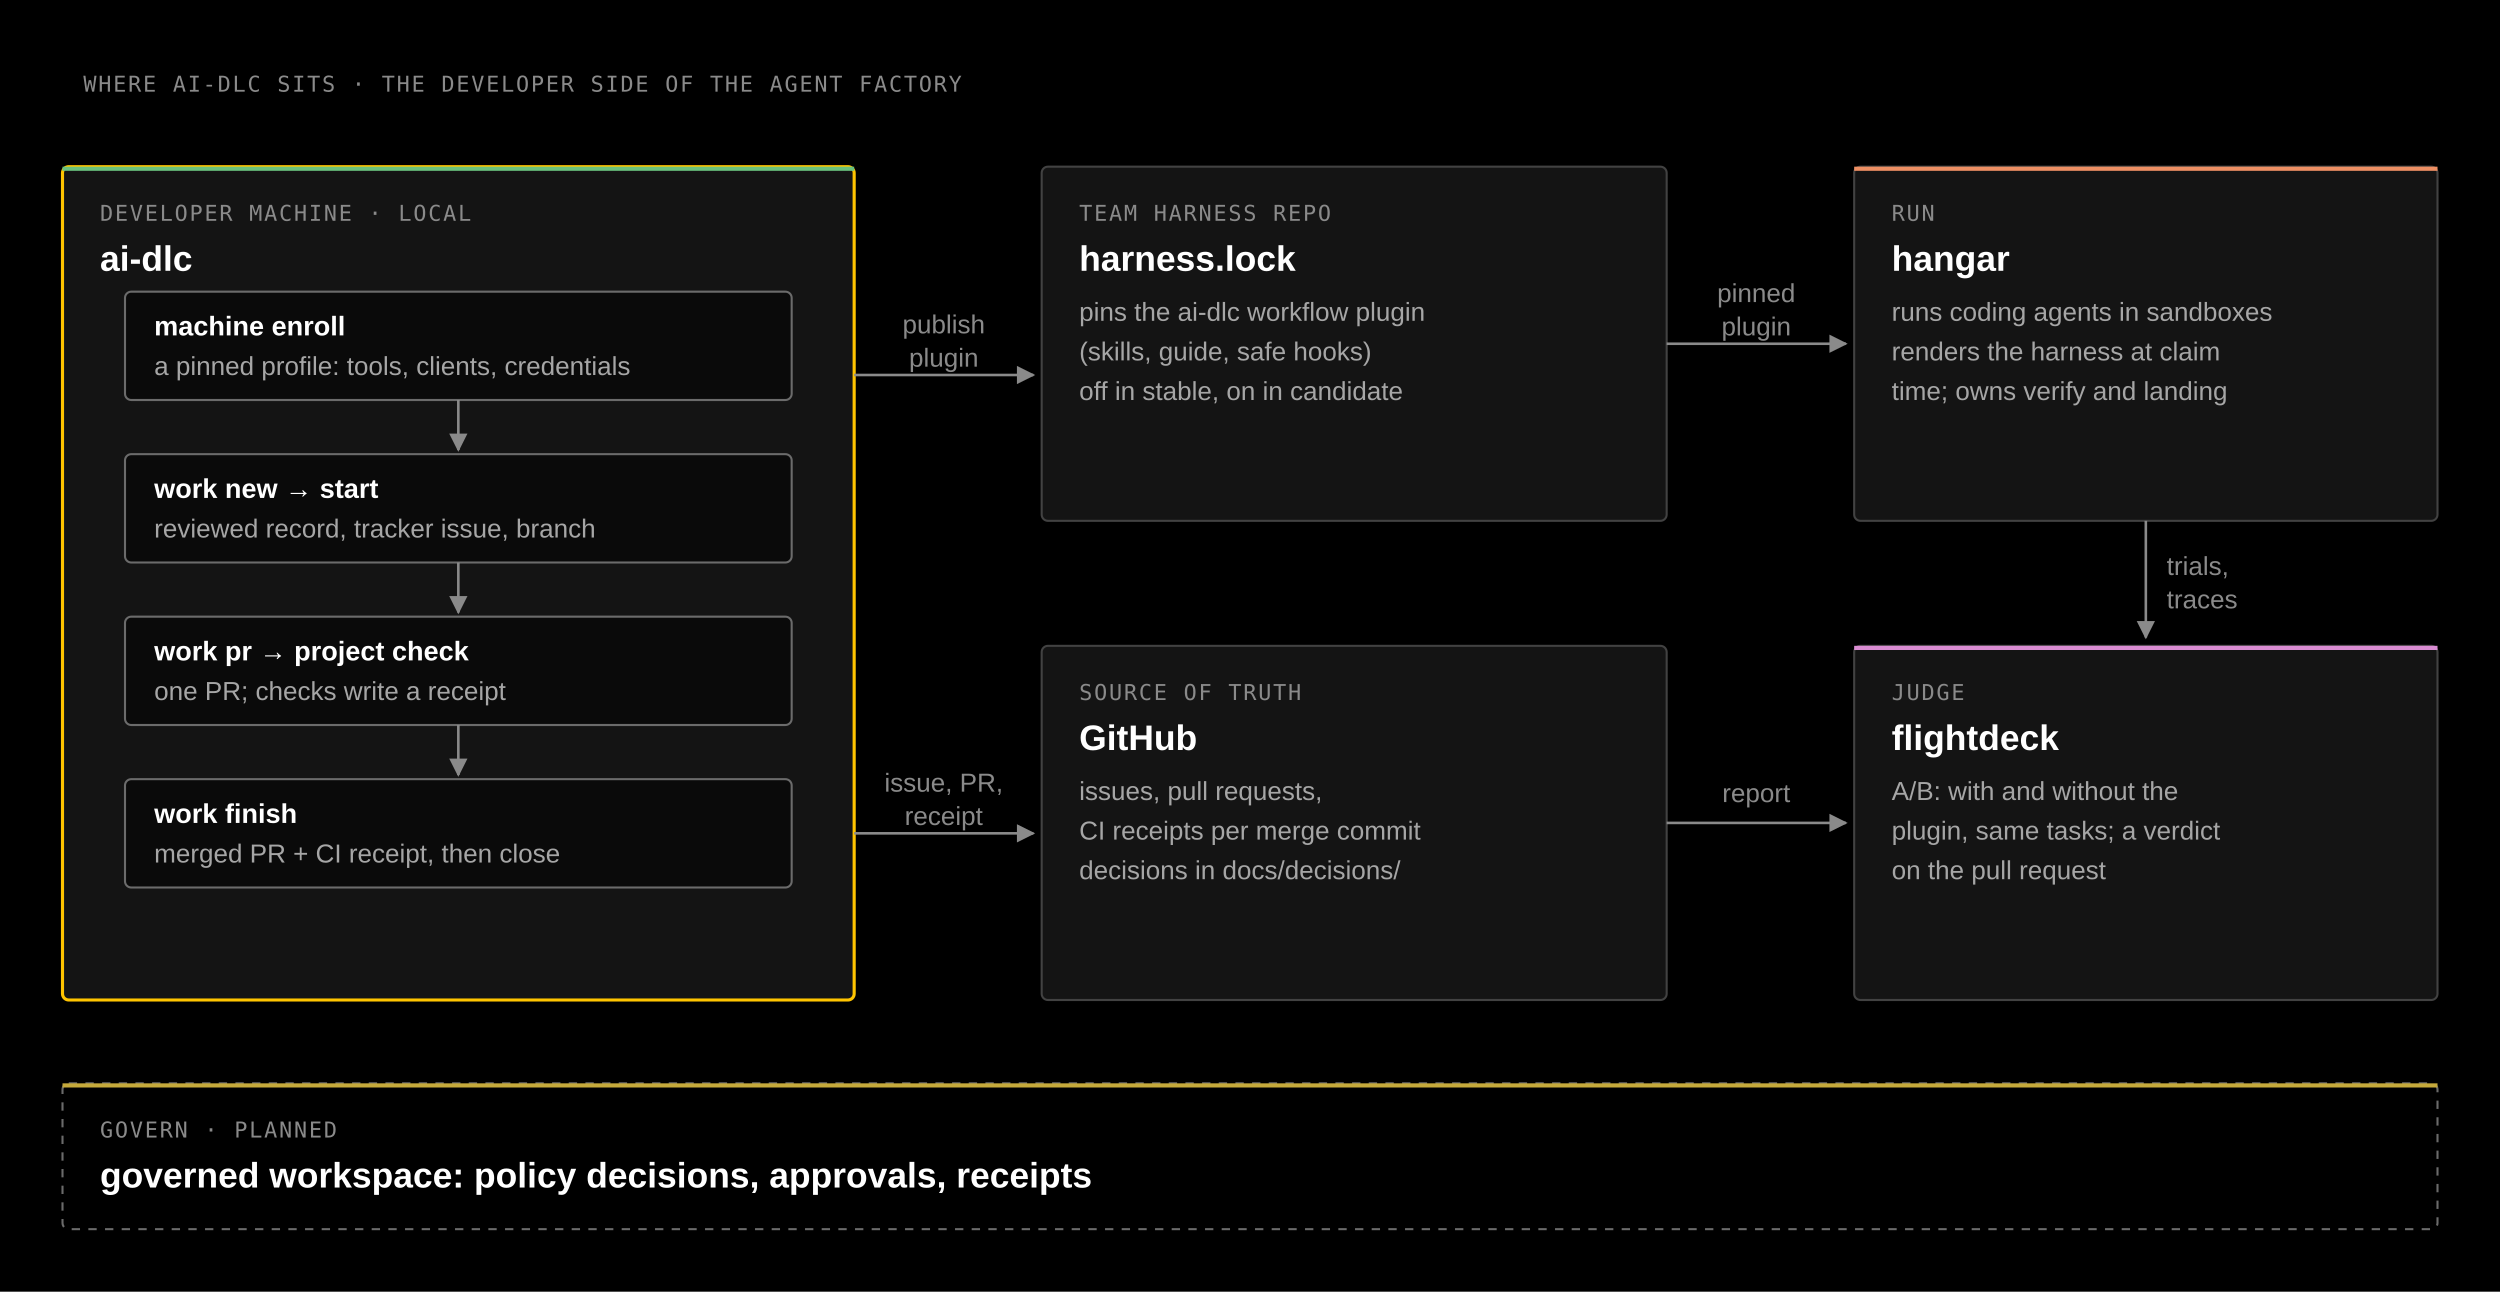
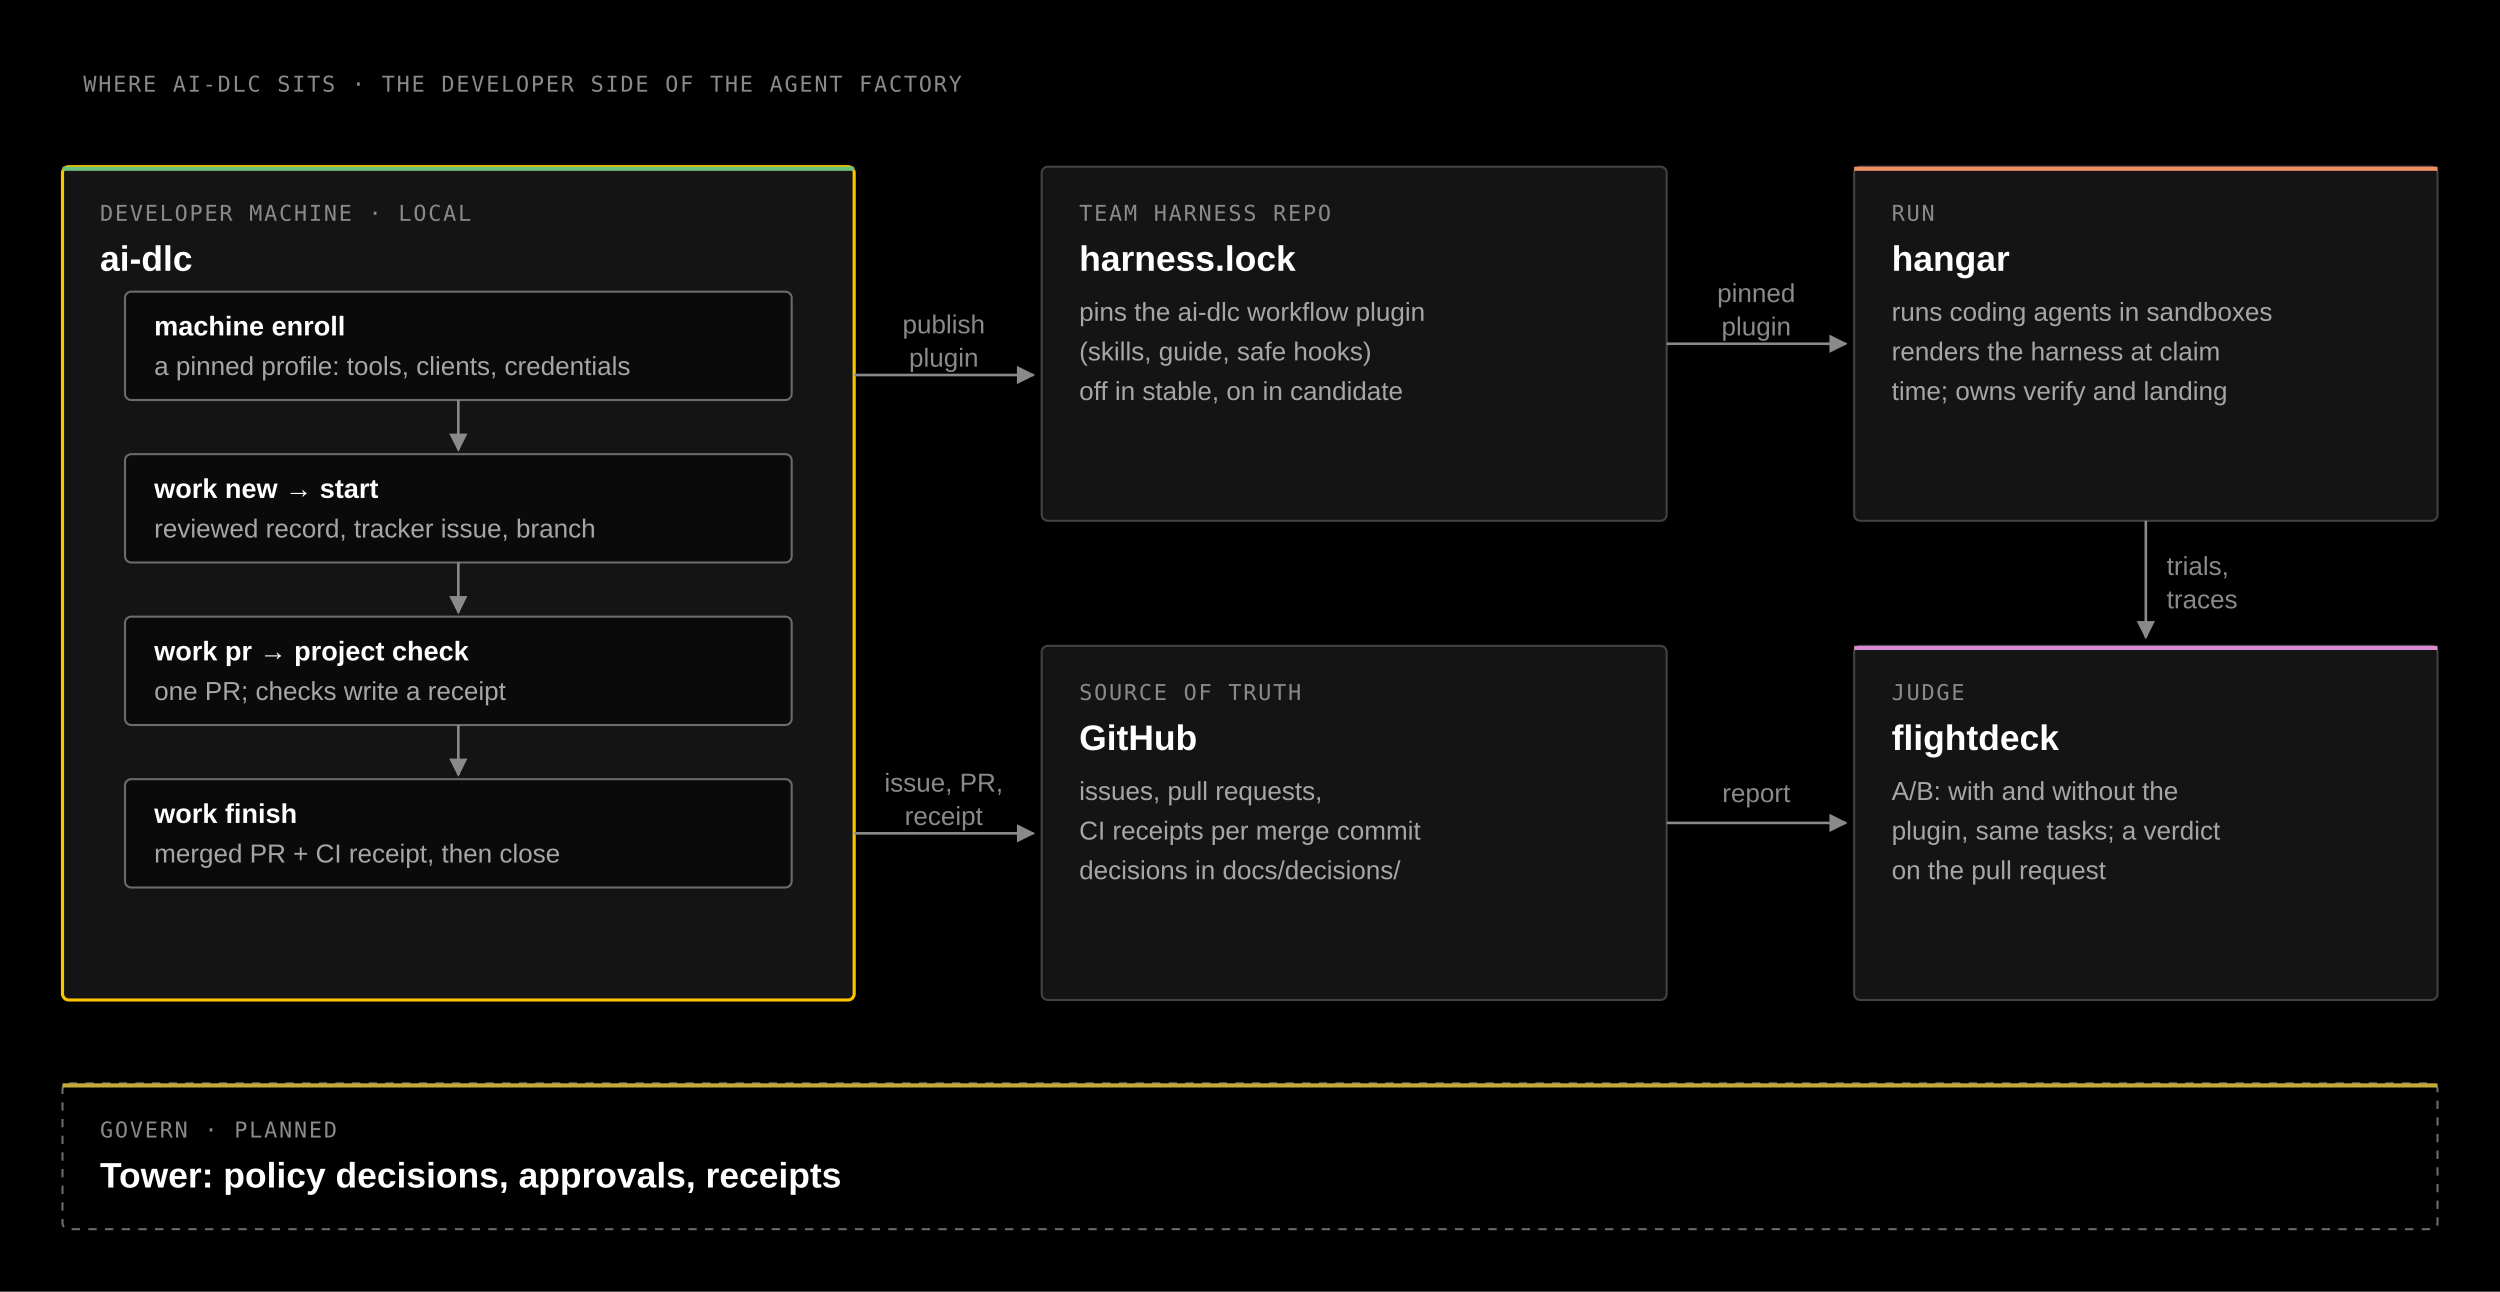
<svg xmlns="http://www.w3.org/2000/svg" class="ad" viewBox="0 0 1200 620" width="1200" height="620" role="img" aria-label="Where ai-dlc sits: it prepares developer machines and gates work on merged evidence; it publishes the workflow plugin that a team harness pins, hangar runs and flightdeck compares">
  <style>.ad .n{font:700 17px Archivo,'Helvetica Neue',Arial,sans-serif;font-stretch:125%;fill:#FFFFFF}.ad .s{font:700 13px Archivo,'Helvetica Neue',Arial,sans-serif;font-stretch:125%;fill:#FFFFFF}.ad .b{font:400 12.5px 'Red Hat Text','Helvetica Neue',Arial,sans-serif;fill:#A6A6A6}.ad .e{font:400 12.5px 'Red Hat Text','Helvetica Neue',Arial,sans-serif;fill:#8A8A8A}.ad .l{font:500 10.5px 'DM Mono',ui-monospace,Menlo,monospace;letter-spacing:.08em;fill:#8A8A8A}.ad .edge{fill:none;stroke:#8A8A8A;stroke-width:1.25}.ad .plan{fill:none;stroke:#8A8A8A;stroke-width:1.25;stroke-dasharray:5 4}</style>
  <defs>
    <marker id="ad-arrow" viewBox="0 0 10 10" refX="9" refY="5" markerWidth="7" markerHeight="7" orient="auto-start-reverse">
      <path d="M0 0L10 5L0 10z" fill="#8A8A8A" />
    </marker>
  </defs>
  <rect width="1200" height="620" fill="#000000" />
  <text class="l" x="40" y="44">WHERE AI-DLC SITS · THE DEVELOPER SIDE OF THE AGENT FACTORY</text>
  <rect x="30" y="80" width="380" height="400" rx="3" fill="#141414" stroke="#FFC400" stroke-width="1.5" />
  <rect x="30" y="80" width="380" height="2" fill="#69C27E" />
  <text class="l" x="48" y="106">DEVELOPER MACHINE · LOCAL</text>
  <text class="n" x="48" y="130">ai-dlc</text>
  <rect x="60" y="140" width="320" height="52" rx="3" fill="#0A0A0A" stroke="#6B6B6B" />
  <text class="s" x="74" y="161">machine enroll</text>
  <text class="b" x="74" y="180">a pinned profile: tools, clients, credentials</text>
  <rect x="60" y="218" width="320" height="52" rx="3" fill="#0A0A0A" stroke="#6B6B6B" />
  <text class="s" x="74" y="239">work new → start</text>
  <text class="b" x="74" y="258">reviewed record, tracker issue, branch</text>
  <path class="edge" d="M220 192 V216" marker-end="url(#ad-arrow)" />
  <rect x="60" y="296" width="320" height="52" rx="3" fill="#0A0A0A" stroke="#6B6B6B" />
  <text class="s" x="74" y="317">work pr → project check</text>
  <text class="b" x="74" y="336">one PR; checks write a receipt</text>
  <path class="edge" d="M220 270 V294" marker-end="url(#ad-arrow)" />
  <rect x="60" y="374" width="320" height="52" rx="3" fill="#0A0A0A" stroke="#6B6B6B" />
  <text class="s" x="74" y="395">work finish</text>
  <text class="b" x="74" y="414">merged PR + CI receipt, then close</text>
  <path class="edge" d="M220 348 V372" marker-end="url(#ad-arrow)" />
  <rect x="500" y="80" width="300" height="170" rx="3" fill="#141414" stroke="#424242" />
  <text class="l" x="518" y="106">TEAM HARNESS REPO</text>
  <text class="n" x="518" y="130">harness.lock</text>
  <text class="b" x="518" y="154">pins the ai-dlc workflow plugin</text>
  <text class="b" x="518" y="173">(skills, guide, safe hooks)</text>
  <text class="b" x="518" y="192">off in stable, on in candidate</text>
  <rect x="890" y="80" width="280" height="170" rx="3" fill="#141414" stroke="#424242" />
  <rect x="890" y="80" width="280" height="2" fill="#EE8F63" />
  <text class="l" x="908" y="106">RUN</text>
  <text class="n" x="908" y="130">hangar</text>
  <text class="b" x="908" y="154">runs coding agents in sandboxes</text>
  <text class="b" x="908" y="173">renders the harness at claim</text>
  <text class="b" x="908" y="192">time; owns verify and landing</text>
  <rect x="890" y="310" width="280" height="170" rx="3" fill="#141414" stroke="#424242" />
  <rect x="890" y="310" width="280" height="2" fill="#D98CD2" />
  <text class="l" x="908" y="336">JUDGE</text>
  <text class="n" x="908" y="360">flightdeck</text>
  <text class="b" x="908" y="384">A/B: with and without the</text>
  <text class="b" x="908" y="403">plugin, same tasks; a verdict</text>
  <text class="b" x="908" y="422">on the pull request</text>
  <rect x="500" y="310" width="300" height="170" rx="3" fill="#141414" stroke="#424242" />
  <text class="l" x="518" y="336">SOURCE OF TRUTH</text>
  <text class="n" x="518" y="360">GitHub</text>
  <text class="b" x="518" y="384">issues, pull requests,</text>
  <text class="b" x="518" y="403">CI receipts per merge commit</text>
  <text class="b" x="518" y="422">decisions in docs/decisions/</text>
  <path class="edge" d="M410 180 H496" marker-end="url(#ad-arrow)" />
  <text class="e" x="453" y="160" text-anchor="middle">publish</text>
  <text class="e" x="453" y="176" text-anchor="middle">plugin</text>
  <path class="edge" d="M800 165 H886" marker-end="url(#ad-arrow)" />
  <text class="e" x="843" y="145" text-anchor="middle">pinned</text>
  <text class="e" x="843" y="161" text-anchor="middle">plugin</text>
  <path class="edge" d="M1030 250 V306" marker-end="url(#ad-arrow)" />
  <text class="e" x="1040" y="276" text-anchor="start">trials,</text>
  <text class="e" x="1040" y="292" text-anchor="start">traces</text>
  <path class="edge" d="M410 400 H496" marker-end="url(#ad-arrow)" />
  <text class="e" x="453" y="380" text-anchor="middle">issue, PR,</text>
  <text class="e" x="453" y="396" text-anchor="middle">receipt</text>
  <path class="edge" d="M800 395 H886" marker-end="url(#ad-arrow)" />
  <text class="e" x="843" y="385" text-anchor="middle">report</text>
  <rect x="30" y="520" width="1140" height="70" rx="3" fill="#141414" stroke="#6B6B6B" stroke-dasharray="4 4" fill-opacity="0" />
  <rect x="30" y="520" width="1140" height="2" fill="#C5A93B" />
  <text class="l" x="48" y="546">GOVERN · PLANNED</text>
-   <text class="n" x="48" y="570">governed workspace: policy decisions, approvals, receipts</text>
+   <text class="n" x="48" y="570">Tower: policy decisions, approvals, receipts</text>
</svg>
